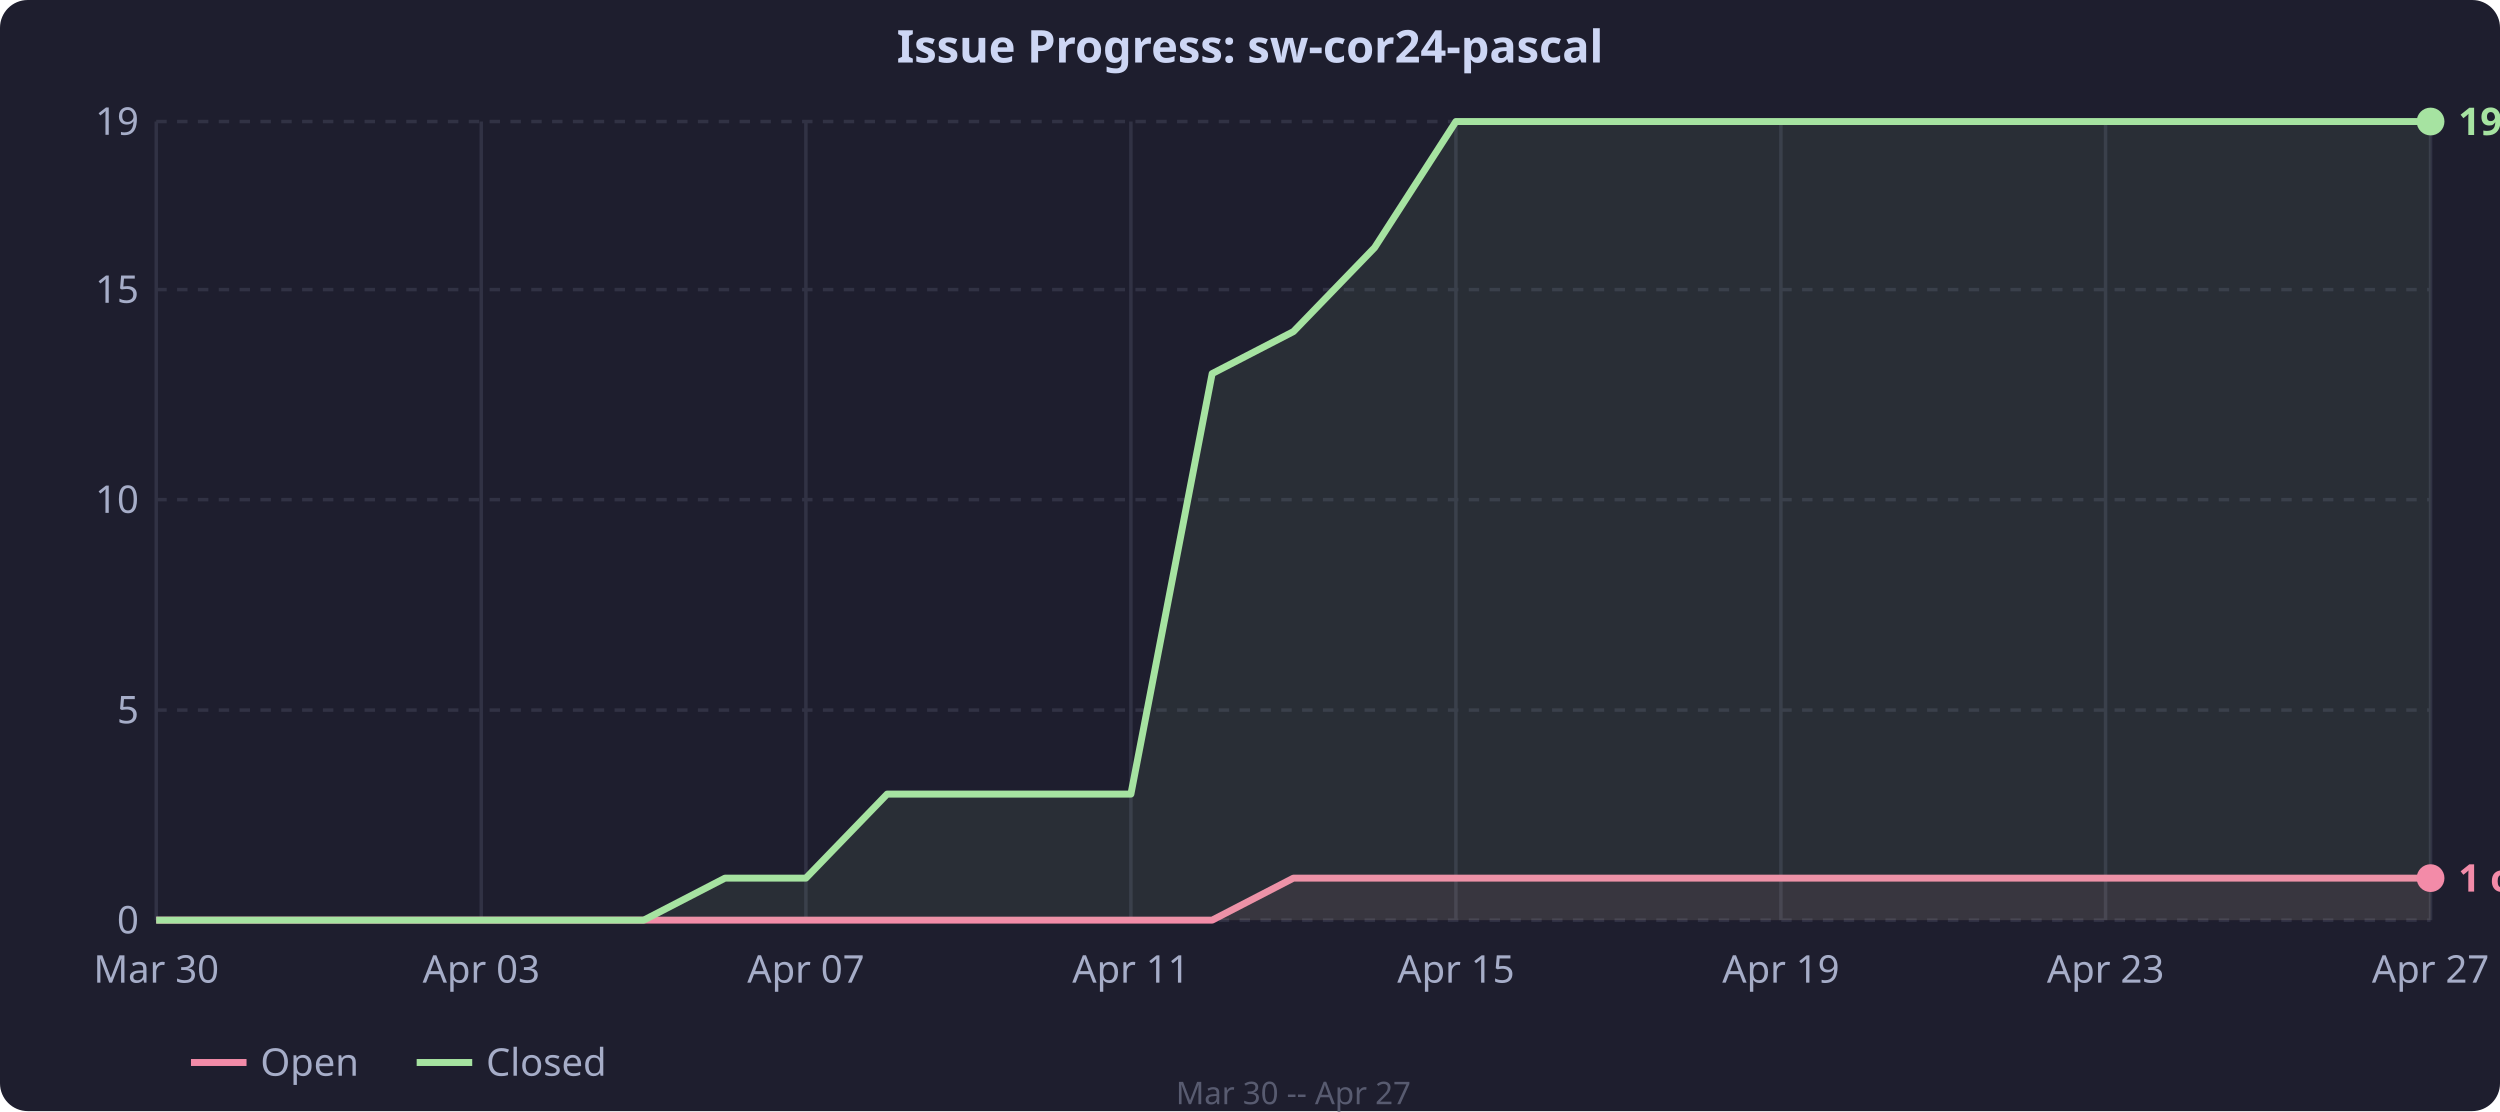
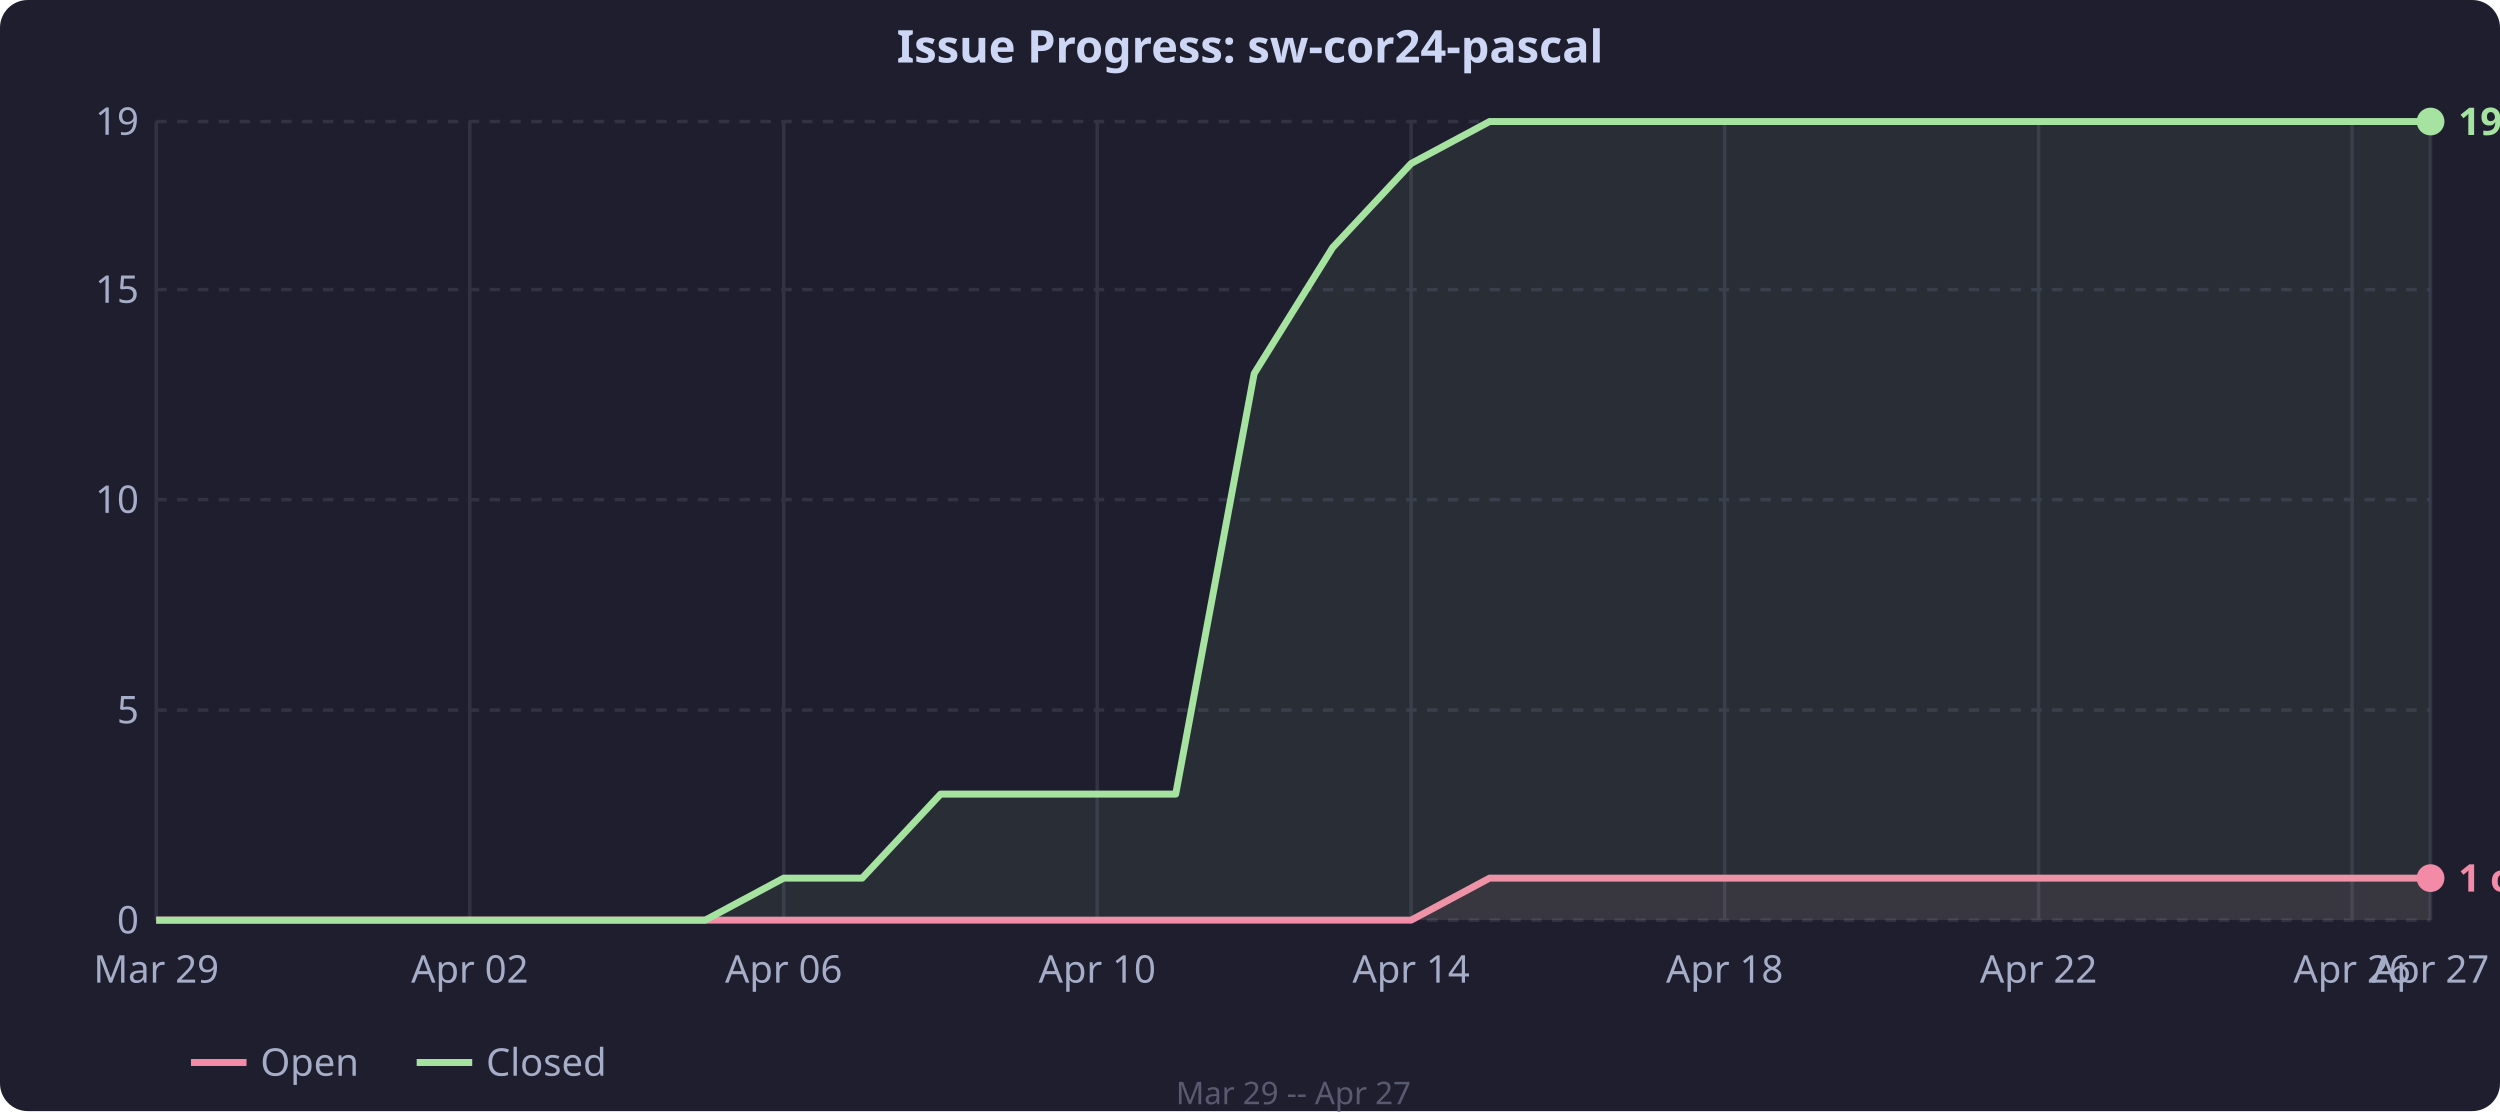
<svg xmlns="http://www.w3.org/2000/svg" viewBox="0 0 720 320" style="font-family: system-ui, sans-serif; font-size: 11px; color: #cdd6f4;">
  <rect width="720" height="320" fill="#1e1e2e" rx="8" />
  <line x1="45" y1="265.0" x2="700" y2="265.0" stroke="#313244" stroke-dasharray="3,3" />
  <text x="40" y="265.0" fill="#a6adc8" text-anchor="end" dominant-baseline="middle">0</text>
  <line x1="45" y1="204.5" x2="700" y2="204.5" stroke="#313244" stroke-dasharray="3,3" />
  <text x="40" y="204.5" fill="#a6adc8" text-anchor="end" dominant-baseline="middle">5</text>
  <line x1="45" y1="143.9" x2="700" y2="143.9" stroke="#313244" stroke-dasharray="3,3" />
  <text x="40" y="143.9" fill="#a6adc8" text-anchor="end" dominant-baseline="middle">10</text>
  <line x1="45" y1="83.4" x2="700" y2="83.4" stroke="#313244" stroke-dasharray="3,3" />
  <text x="40" y="83.4" fill="#a6adc8" text-anchor="end" dominant-baseline="middle">15</text>
  <line x1="45" y1="35.0" x2="700" y2="35.0" stroke="#313244" stroke-dasharray="3,3" />
  <text x="40" y="35.0" fill="#a6adc8" text-anchor="end" dominant-baseline="middle">19</text>
-   <text x="45.0" y="283" fill="#a6adc8" text-anchor="middle">Mar 30</text>
+   <text x="45.0" y="283" fill="#a6adc8" text-anchor="middle">Mar 29</text>
  <line x1="45.0" y1="35" x2="45.0" y2="265" stroke="#313244" />
-   <text x="138.6" y="283" fill="#a6adc8" text-anchor="middle">Apr 03</text>
-   <line x1="138.6" y1="35" x2="138.6" y2="265" stroke="#313244" />
-   <text x="232.1" y="283" fill="#a6adc8" text-anchor="middle">Apr 07</text>
-   <line x1="232.1" y1="35" x2="232.1" y2="265" stroke="#313244" />
-   <text x="325.7" y="283" fill="#a6adc8" text-anchor="middle">Apr 11</text>
-   <line x1="325.7" y1="35" x2="325.7" y2="265" stroke="#313244" />
-   <text x="419.3" y="283" fill="#a6adc8" text-anchor="middle">Apr 15</text>
-   <line x1="419.3" y1="35" x2="419.3" y2="265" stroke="#313244" />
-   <text x="512.9" y="283" fill="#a6adc8" text-anchor="middle">Apr 19</text>
-   <line x1="512.9" y1="35" x2="512.9" y2="265" stroke="#313244" />
-   <text x="606.4" y="283" fill="#a6adc8" text-anchor="middle">Apr 23</text>
-   <line x1="606.4" y1="35" x2="606.4" y2="265" stroke="#313244" />
+   <text x="135.3" y="283" fill="#a6adc8" text-anchor="middle">Apr 02</text>
+   <line x1="135.3" y1="35" x2="135.3" y2="265" stroke="#313244" />
+   <text x="225.7" y="283" fill="#a6adc8" text-anchor="middle">Apr 06</text>
+   <line x1="225.7" y1="35" x2="225.7" y2="265" stroke="#313244" />
+   <text x="316.0" y="283" fill="#a6adc8" text-anchor="middle">Apr 10</text>
+   <line x1="316.0" y1="35" x2="316.0" y2="265" stroke="#313244" />
+   <text x="406.4" y="283" fill="#a6adc8" text-anchor="middle">Apr 14</text>
+   <line x1="406.4" y1="35" x2="406.4" y2="265" stroke="#313244" />
+   <text x="496.7" y="283" fill="#a6adc8" text-anchor="middle">Apr 18</text>
+   <line x1="496.7" y1="35" x2="496.7" y2="265" stroke="#313244" />
+   <text x="587.1" y="283" fill="#a6adc8" text-anchor="middle">Apr 22</text>
+   <line x1="587.1" y1="35" x2="587.1" y2="265" stroke="#313244" />
+   <text x="677.4" y="283" fill="#a6adc8" text-anchor="middle">Apr 26</text>
+   <line x1="677.4" y1="35" x2="677.4" y2="265" stroke="#313244" />
  <text x="700.0" y="283" fill="#a6adc8" text-anchor="middle">Apr 27</text>
  <line x1="700.0" y1="35" x2="700.0" y2="265" stroke="#313244" />
-   <polygon fill="rgba(243,139,168,0.08)" points="45.0,265.0 68.4,265.0 91.8,265.0 115.2,265.0 138.6,265.0 162.0,265.0 185.4,265.0 208.8,265.0 232.1,265.0 255.5,265.0 278.9,265.0 302.3,265.0 325.7,265.0 349.1,265.0 372.5,252.9 395.9,252.9 419.3,252.9 442.7,252.9 466.1,252.9 489.5,252.9 512.9,252.9 536.2,252.9 559.6,252.9 583.0,252.9 606.4,252.9 629.8,252.9 653.2,252.9 676.6,252.9 700.0,252.9 700.0,265.0 45.0,265.0" />
-   <polyline fill="none" stroke="#f38ba8" stroke-width="2" stroke-linejoin="round" points="45.0,265.0 68.4,265.0 91.8,265.0 115.2,265.0 138.6,265.0 162.0,265.0 185.4,265.0 208.8,265.0 232.1,265.0 255.5,265.0 278.9,265.0 302.3,265.0 325.7,265.0 349.1,265.0 372.5,252.9 395.9,252.9 419.3,252.9 442.7,252.9 466.1,252.9 489.5,252.9 512.9,252.9 536.2,252.9 559.6,252.9 583.0,252.9 606.4,252.9 629.8,252.9 653.2,252.9 676.6,252.9 700.0,252.9" />
-   <polygon fill="rgba(166,227,161,0.08)" points="45.0,265.0 68.4,265.0 91.8,265.0 115.2,265.0 138.6,265.0 162.0,265.0 185.4,265.0 208.8,252.9 232.1,252.9 255.5,228.7 278.9,228.7 302.3,228.7 325.7,228.7 349.1,107.6 372.5,95.5 395.9,71.3 419.3,35.0 442.7,35.0 466.1,35.0 489.5,35.0 512.9,35.0 536.2,35.0 559.6,35.0 583.0,35.0 606.4,35.0 629.8,35.0 653.2,35.0 676.6,35.0 700.0,35.0 700.0,265.0 45.0,265.0" />
-   <polyline fill="none" stroke="#a6e3a1" stroke-width="2" stroke-linejoin="round" points="45.0,265.0 68.4,265.0 91.8,265.0 115.2,265.0 138.6,265.0 162.0,265.0 185.4,265.0 208.8,252.9 232.1,252.9 255.5,228.7 278.9,228.7 302.3,228.7 325.7,228.7 349.1,107.6 372.5,95.5 395.9,71.3 419.3,35.0 442.7,35.0 466.1,35.0 489.5,35.0 512.9,35.0 536.2,35.0 559.6,35.0 583.0,35.0 606.4,35.0 629.8,35.0 653.2,35.0 676.6,35.0 700.0,35.0" />
+   <polygon fill="rgba(243,139,168,0.08)" points="45.0,265.0 67.6,265.0 90.2,265.0 112.8,265.0 135.3,265.0 157.9,265.0 180.5,265.0 203.1,265.0 225.7,265.0 248.3,265.0 270.9,265.0 293.4,265.0 316.0,265.0 338.6,265.0 361.2,265.0 383.8,265.0 406.4,265.0 429.0,252.9 451.6,252.9 474.1,252.9 496.7,252.9 519.3,252.9 541.9,252.9 564.5,252.9 587.1,252.9 609.7,252.9 632.2,252.9 654.8,252.9 677.4,252.9 700.0,252.9 700.0,265.0 45.0,265.0" />
+   <polyline fill="none" stroke="#f38ba8" stroke-width="2" stroke-linejoin="round" points="45.0,265.0 67.6,265.0 90.2,265.0 112.8,265.0 135.3,265.0 157.9,265.0 180.5,265.0 203.1,265.0 225.7,265.0 248.3,265.0 270.9,265.0 293.4,265.0 316.0,265.0 338.6,265.0 361.2,265.0 383.8,265.0 406.4,265.0 429.0,252.9 451.6,252.9 474.1,252.9 496.7,252.9 519.3,252.9 541.9,252.9 564.5,252.9 587.1,252.9 609.7,252.9 632.2,252.9 654.8,252.9 677.4,252.9 700.0,252.9" />
+   <polygon fill="rgba(166,227,161,0.08)" points="45.0,265.0 67.6,265.0 90.2,265.0 112.8,265.0 135.3,265.0 157.9,265.0 180.5,265.0 203.1,265.0 225.7,252.9 248.3,252.9 270.9,228.7 293.4,228.7 316.0,228.7 338.6,228.7 361.2,107.6 383.8,71.3 406.4,47.1 429.0,35.0 451.6,35.0 474.1,35.0 496.7,35.0 519.3,35.0 541.9,35.0 564.5,35.0 587.1,35.0 609.7,35.0 632.2,35.0 654.8,35.0 677.4,35.0 700.0,35.0 700.0,265.0 45.0,265.0" />
+   <polyline fill="none" stroke="#a6e3a1" stroke-width="2" stroke-linejoin="round" points="45.0,265.0 67.6,265.0 90.2,265.0 112.8,265.0 135.3,265.0 157.9,265.0 180.5,265.0 203.1,265.0 225.7,252.9 248.3,252.9 270.9,228.7 293.4,228.7 316.0,228.7 338.6,228.7 361.2,107.6 383.8,71.3 406.4,47.1 429.0,35.0 451.6,35.0 474.1,35.0 496.7,35.0 519.3,35.0 541.9,35.0 564.5,35.0 587.1,35.0 609.7,35.0 632.2,35.0 654.8,35.0 677.4,35.0 700.0,35.0" />
  <circle cx="700.0" cy="252.9" r="4" fill="#f38ba8" />
  <circle cx="700.0" cy="35.0" r="4" fill="#a6e3a1" />
  <text x="708.0" y="252.9" fill="#f38ba8" text-anchor="start" dominant-baseline="middle" font-size="11px" font-weight="600">1 open</text>
  <text x="708.0" y="35.0" fill="#a6e3a1" text-anchor="start" dominant-baseline="middle" font-size="11px" font-weight="600">19 closed</text>
  <text x="360" y="18" fill="#cdd6f4" text-anchor="middle" font-size="13px" font-weight="600">Issue Progress: sw-cor24-pascal</text>
  <line x1="55" y1="306" x2="71" y2="306" stroke="#f38ba8" stroke-width="2" />
  <text x="75" y="306" fill="#a6adc8" dominant-baseline="middle">Open</text>
  <line x1="120" y1="306" x2="136" y2="306" stroke="#a6e3a1" stroke-width="2" />
  <text x="140" y="306" fill="#a6adc8" dominant-baseline="middle">Closed</text>
-   <text x="372.5" y="318" fill="#585b70" text-anchor="middle" font-size="9px">Mar 30 -- Apr 27</text>
+   <text x="372.5" y="318" fill="#585b70" text-anchor="middle" font-size="9px">Mar 29 -- Apr 27</text>
</svg>
